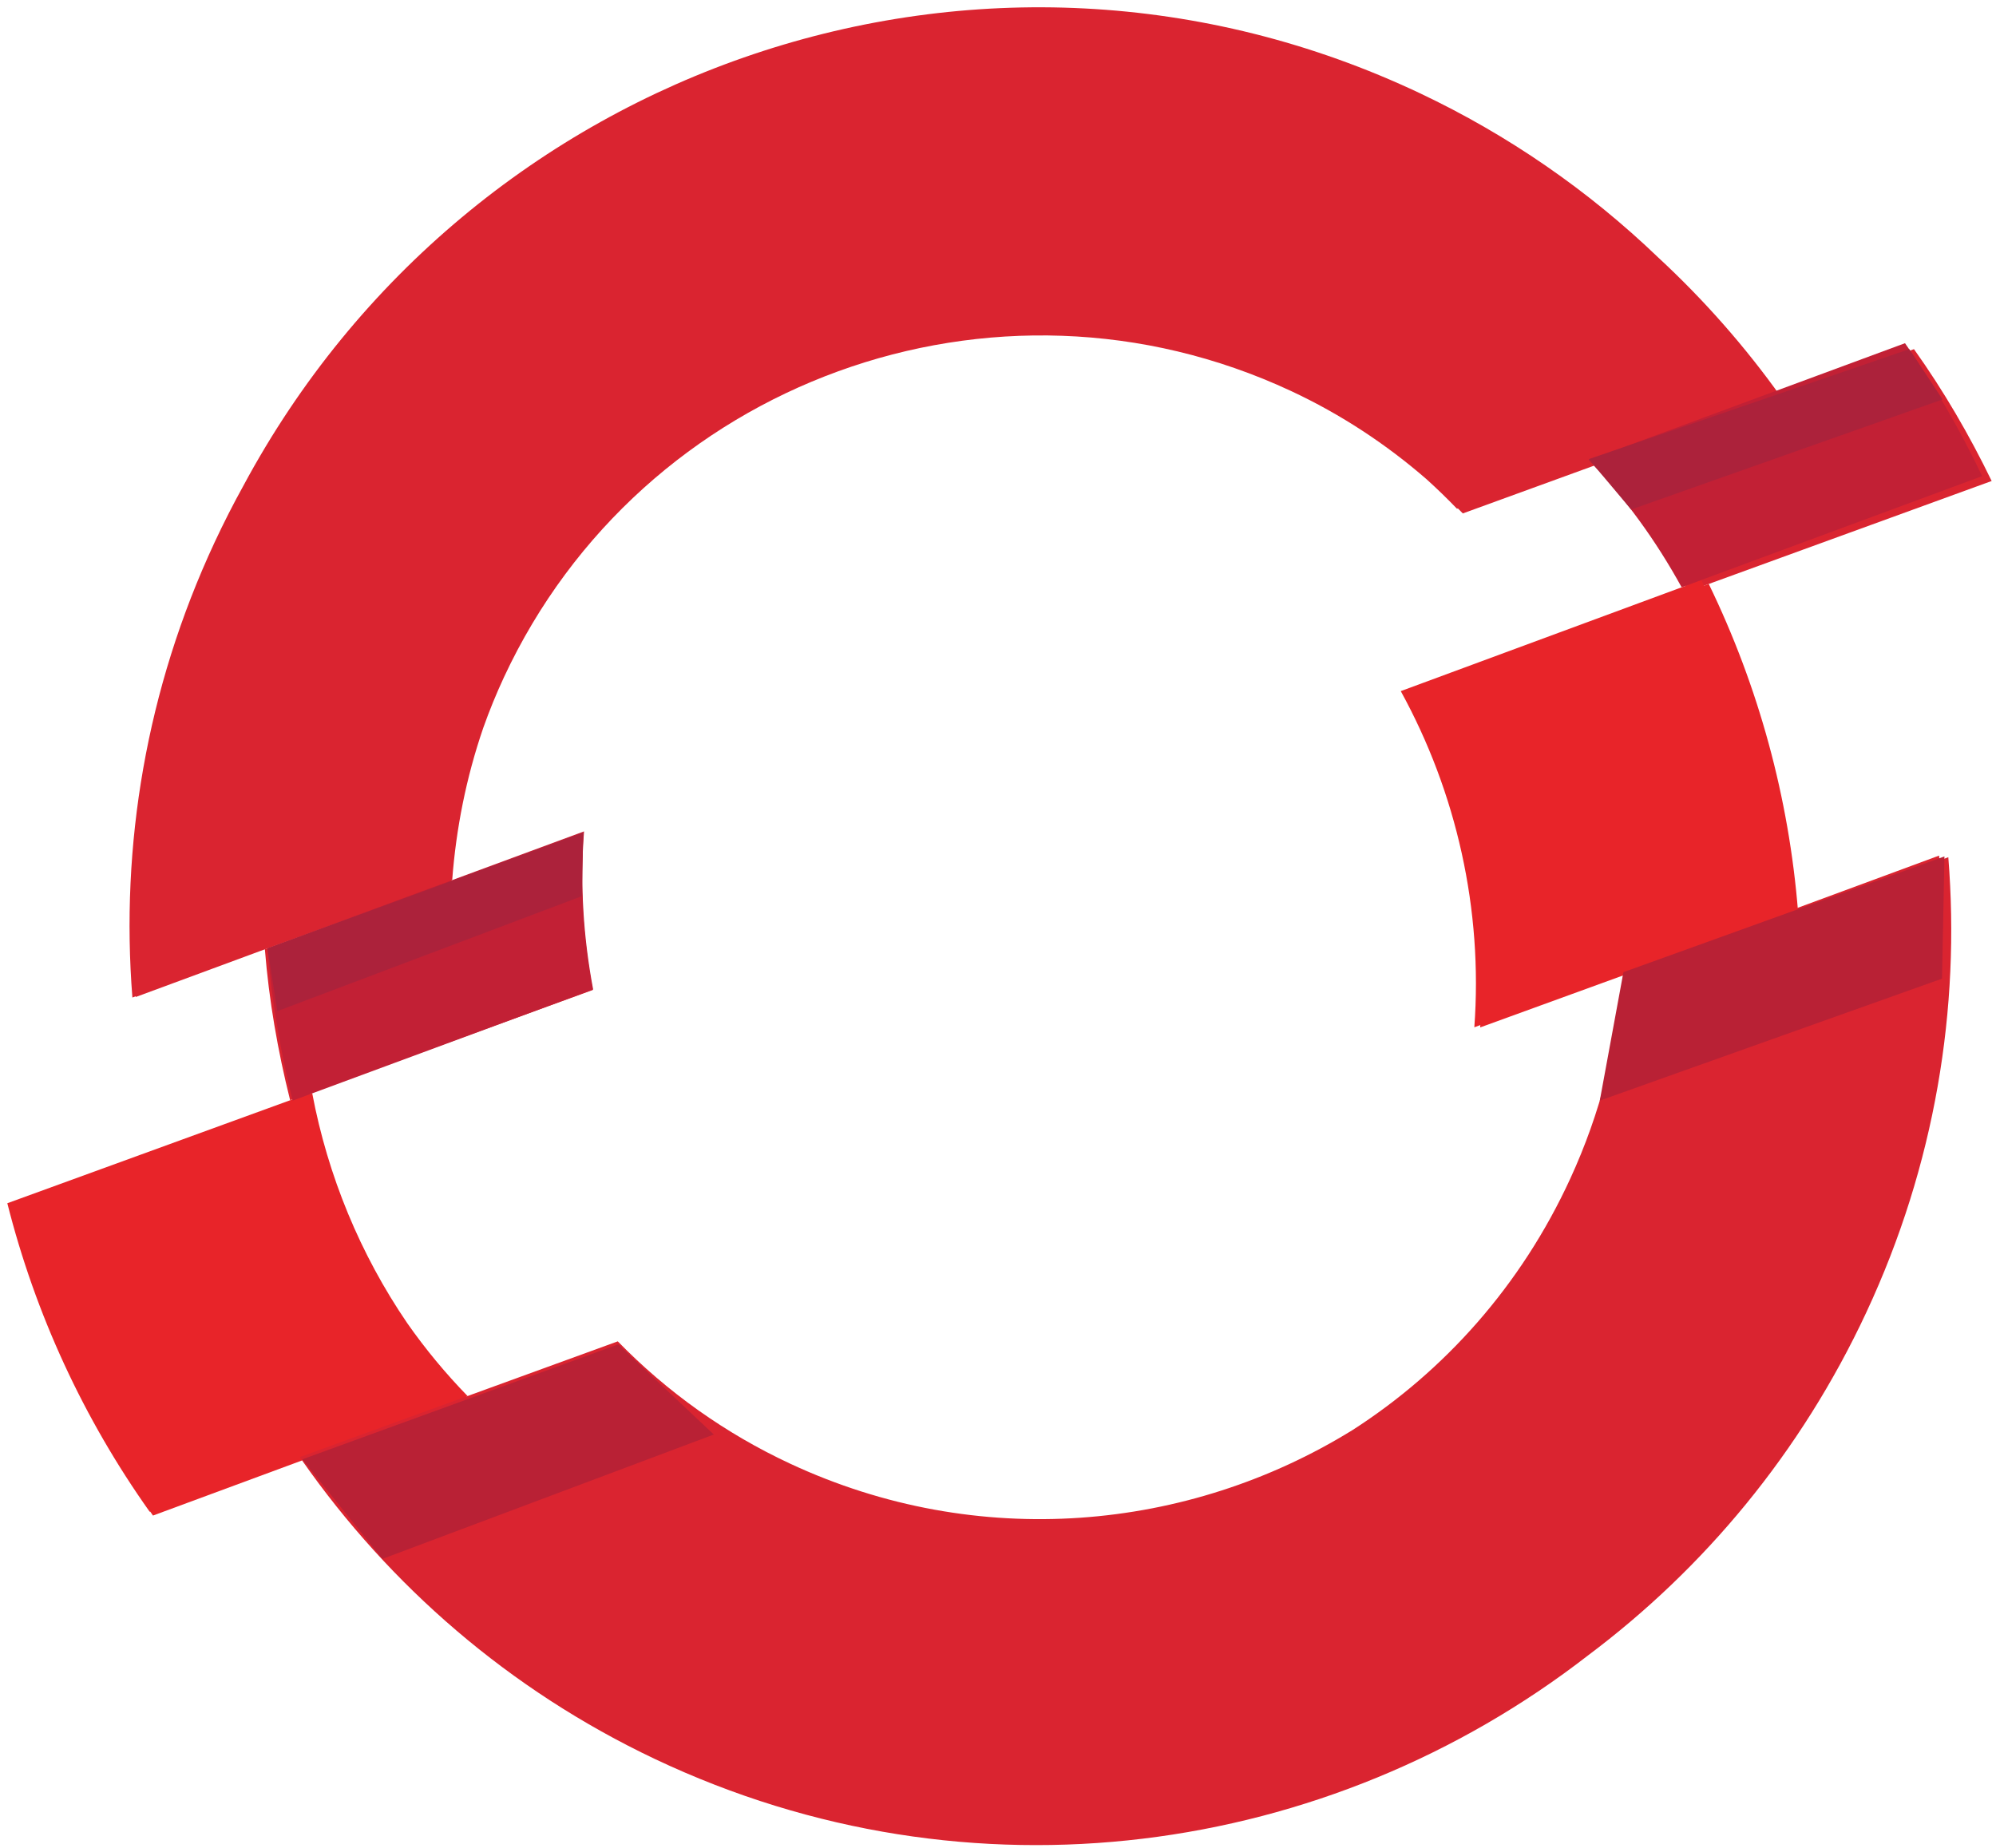
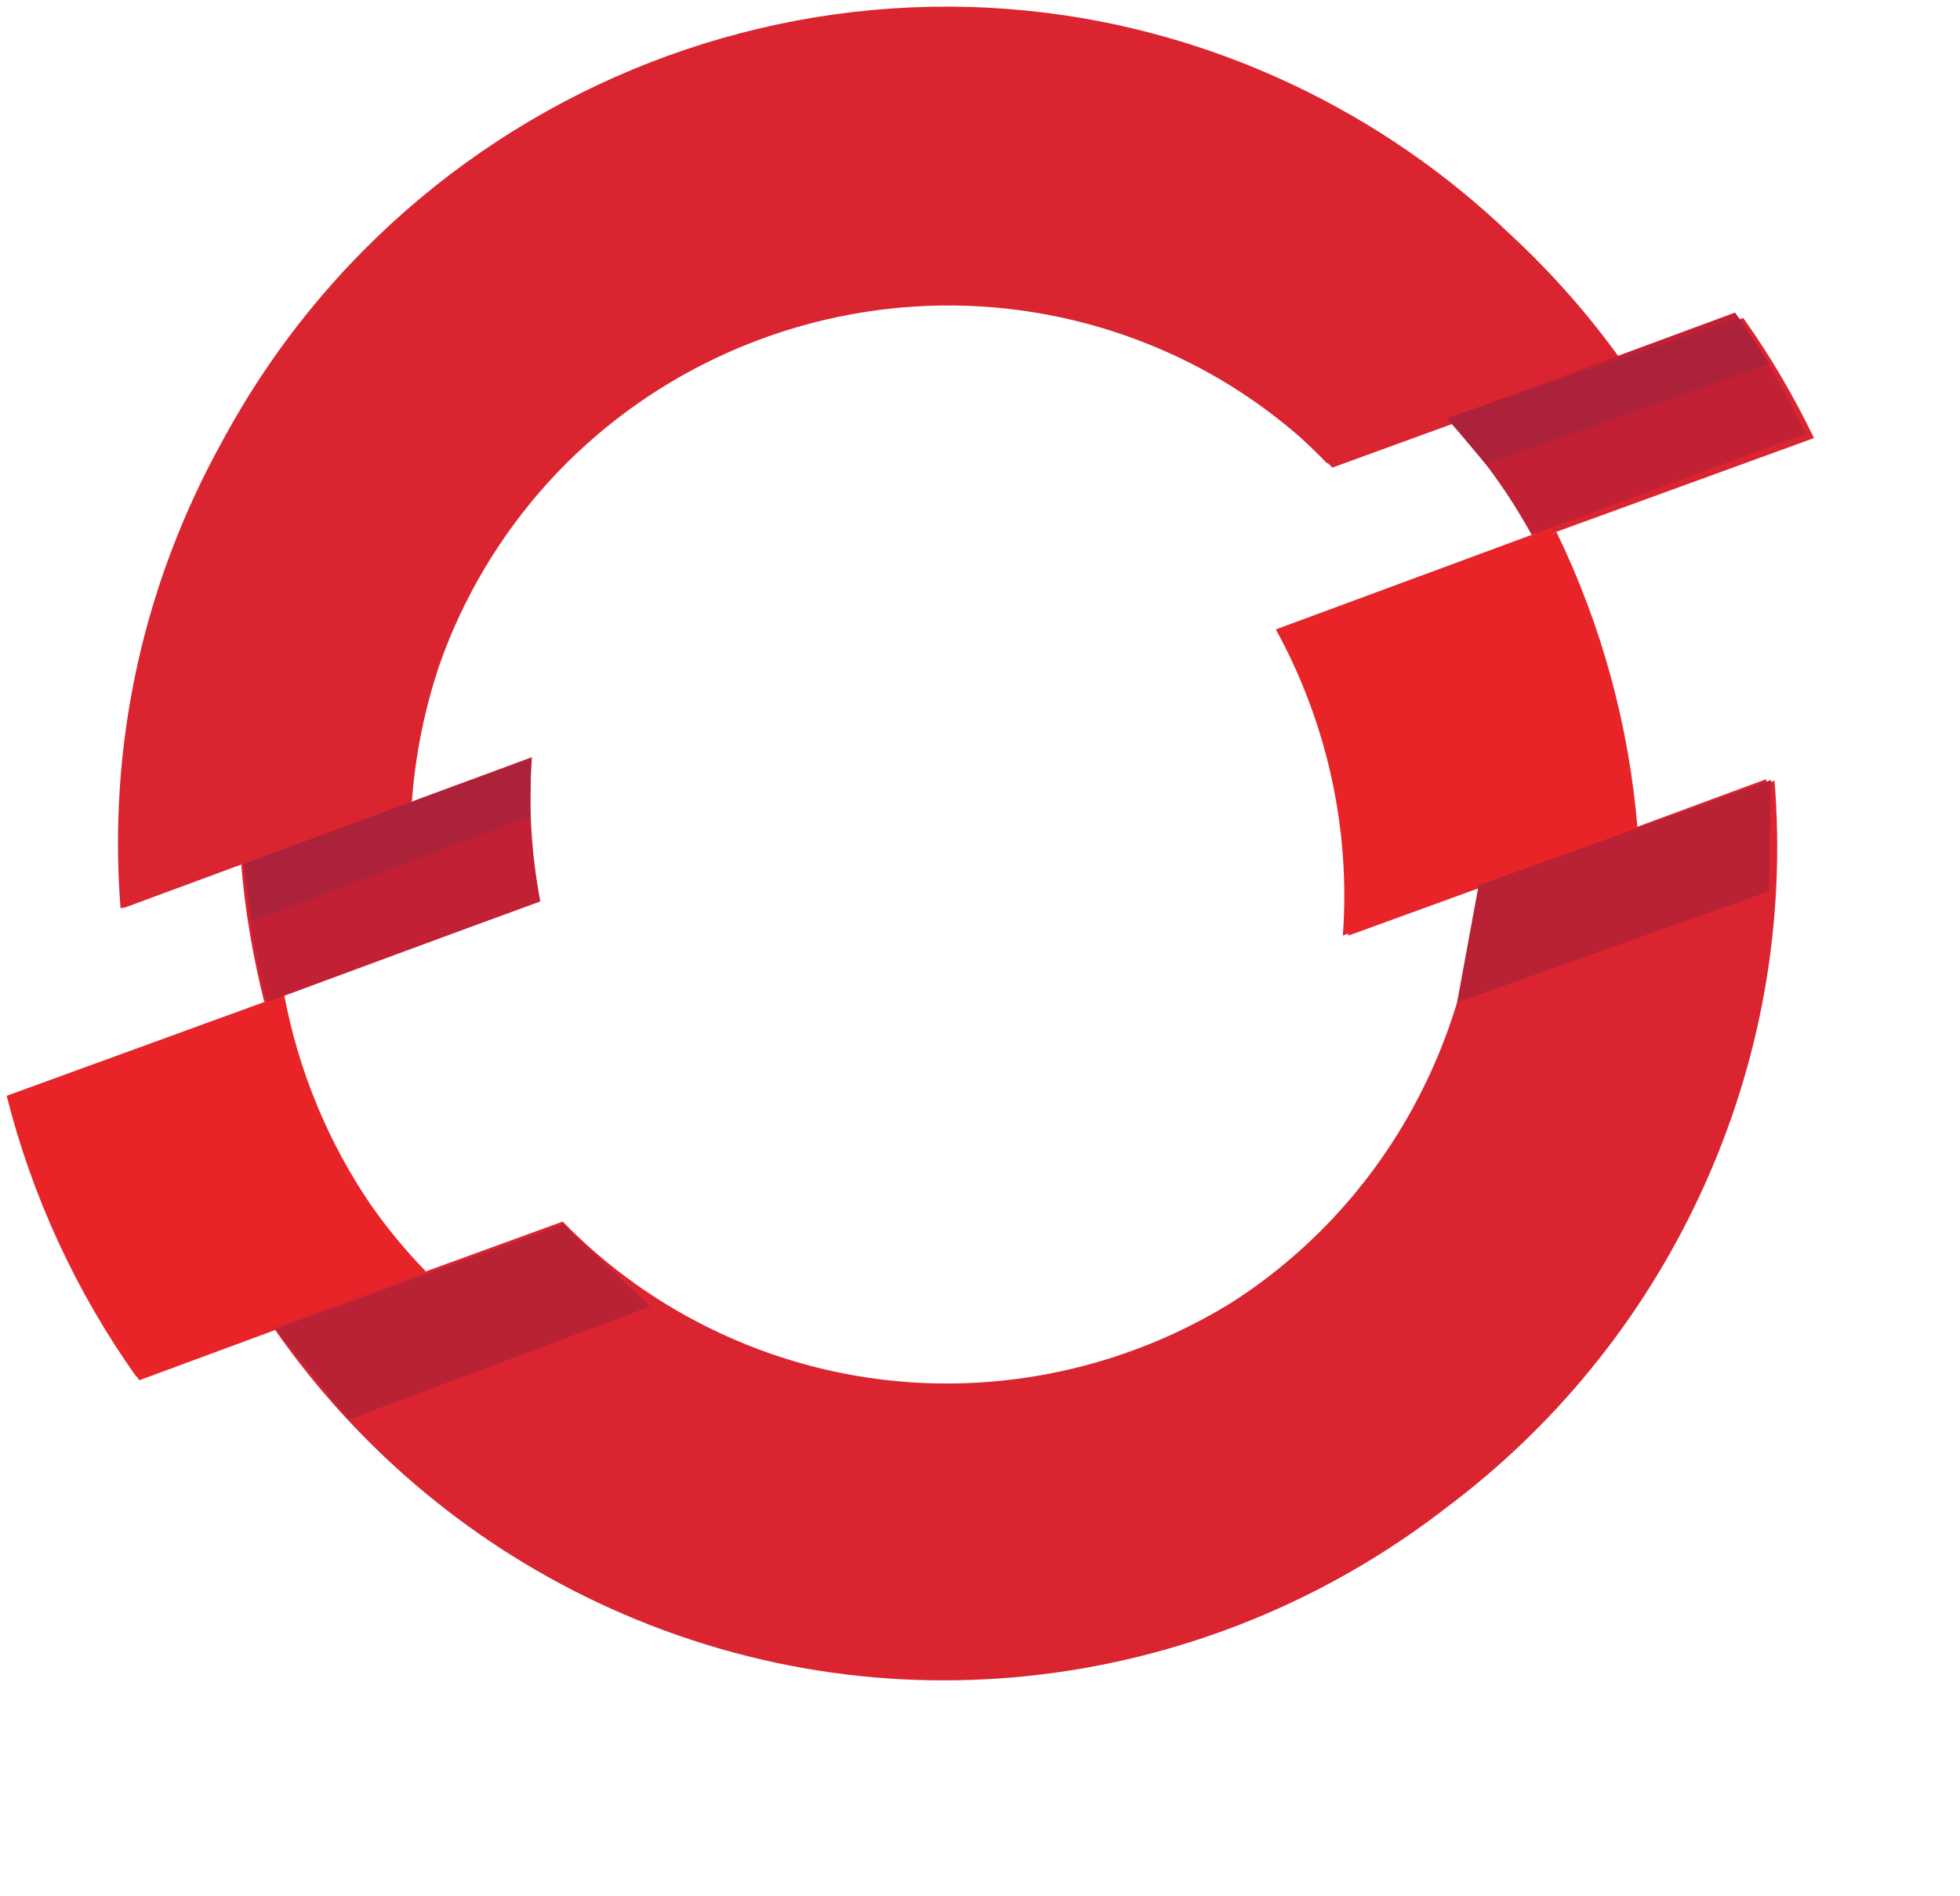
- <svg viewBox="0 0 256 237">
+ <svg viewBox="0 0 276 267">
  <path d="M74.84 106.893l-40.869 14.87c.525 6.552 1.652 13.024 3.24 19.366l38.818-14.137c-1.244-6.552-1.689-13.32-1.18-20.1M255.444 61.702c-2.85-5.879-6.147-11.561-9.966-16.916l-40.857 14.87c4.755 4.864 8.743 10.33 12.007 16.176L255.445 61.7v.002z" fill="#DA2430" />
  <path d="M182.95 61.461c-5.14-4.46-10.946-8.31-17.408-11.324h-.003C127.6 32.449 82.33 48.905 64.642 86.859a73.976 73.976 0 0 0-2.653 6.487c-2.208 6.423-3.498 12.99-3.991 19.546l-.144.054-.011.144-24.596 8.95-15.826 5.849-.007-.088-.434.158c-1.536-19.435 1.74-39.512 10.553-58.411a117.952 117.952 0 0 1 3.687-7.246c29.054-54.116 95.164-76.736 150.918-50.33a115.314 115.314 0 0 1 30.557 21.074 116.597 116.597 0 0 1 15.78 17.94L187.618 65.86a79.69 79.69 0 0 0-.635-.641l-.113.041a78.61 78.61 0 0 0-3.919-3.798z" fill="#DA2430" />
  <path d="M19.261 193.896l-.064.024A118.404 118.404 0 0 1 .939 154.347l38.825-14.14.002.003.024.125.252-.093.006.015c1.994 10.56 6.145 20.635 12.198 29.494a75.287 75.287 0 0 0 7.722 9.326l-.154.057.294.308-40.488 14.97c-.12-.171-.24-.343-.359-.516z" fill="#E82429" />
  <path d="M173.465 183.447c-21.051 13.017-48.053 15.532-72.113 4.312a75.139 75.139 0 0 1-22.118-15.695l-40.772 14.844.313.437-.02.008c11.21 16.016 26.502 29.404 45.266 38.298 40.47 19.163 86.387 12.501 119.634-13.284 14.888-11.152 27.317-26.016 35.713-44.02 8.819-18.895 12.076-38.964 10.515-58.384l-1.136.414c-.015-.208-.03-.416-.047-.624l-40.49 14.957.002.004a76.457 76.457 0 0 1-6.806 26.46c-6.315 13.753-16.164 24.708-27.94 32.273z" fill="#DA2430" />
  <path d="M218.552 75.13l.607-.222v-.001a117.732 117.732 0 0 1 11.454 42.055l-40.773 14.834.022-.304-.77.285c1.11-15.088-2.275-30.093-9.435-43.123l38.548-14.25.002-.004c.116.243.231.486.345.73z" fill="#E82429" />
  <path d="M74.89 106.654L34.31 121.65c.52 6.61 1.64 13.136 3.219 19.532l38.546-14.258c-1.247-6.622-1.695-13.438-1.169-20.274M254.227 61.083c-2.83-5.929-6.106-11.658-9.898-17.059L203.76 59.02c4.72 4.906 8.68 10.418 11.92 16.315l38.542-14.256.006.004z" fill="#C22035" />
  <path d="M34.308 121.653l40.482-14.829-.165 8.133-39.056 14.749-1.266-8.063.005.01zM203.766 58.897l41.113-14.108 4.273 6.449-39.946 14.121-5.434-6.465-.006.003z" fill="#AC223B" />
  <path d="M38.764 187.201l40.53-14.749 12.258 11.565-42.503 15.956-10.283-12.776-.002.004zM249.38 109.862l-41.165 14.844-3.032 16.478 43.892-15.643.311-15.677-.005-.002z" fill="#B92135" />
</svg>
